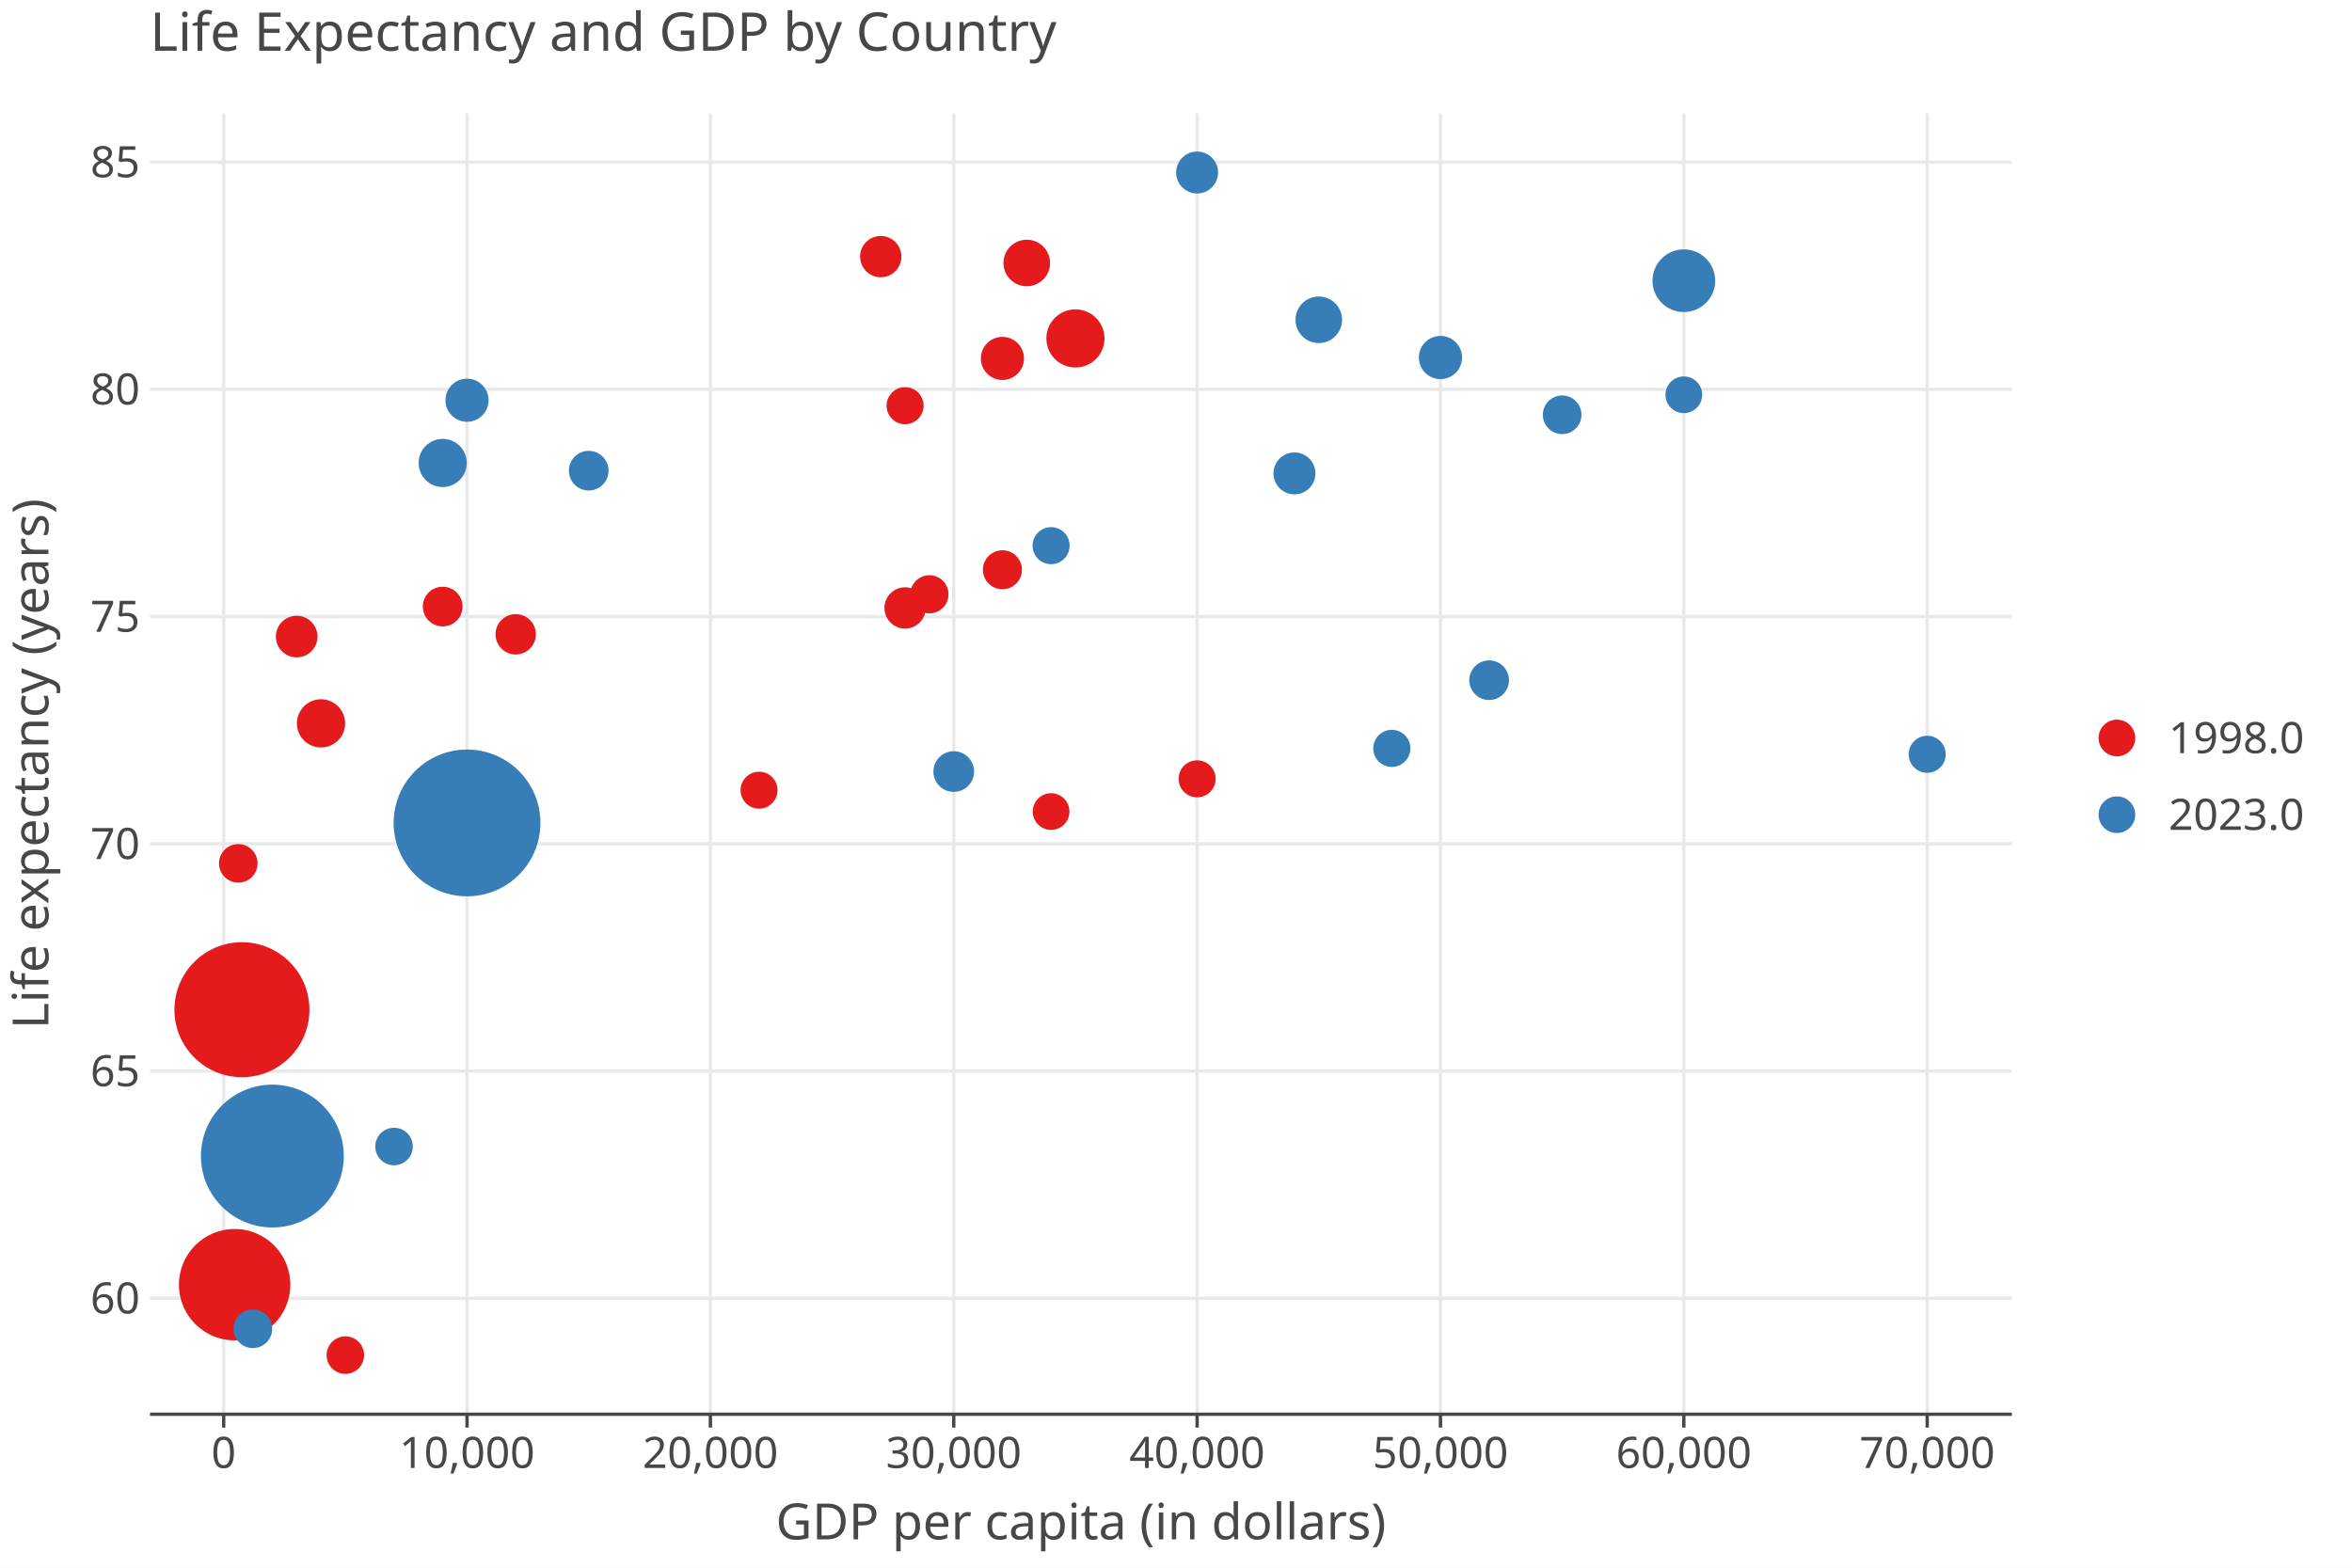
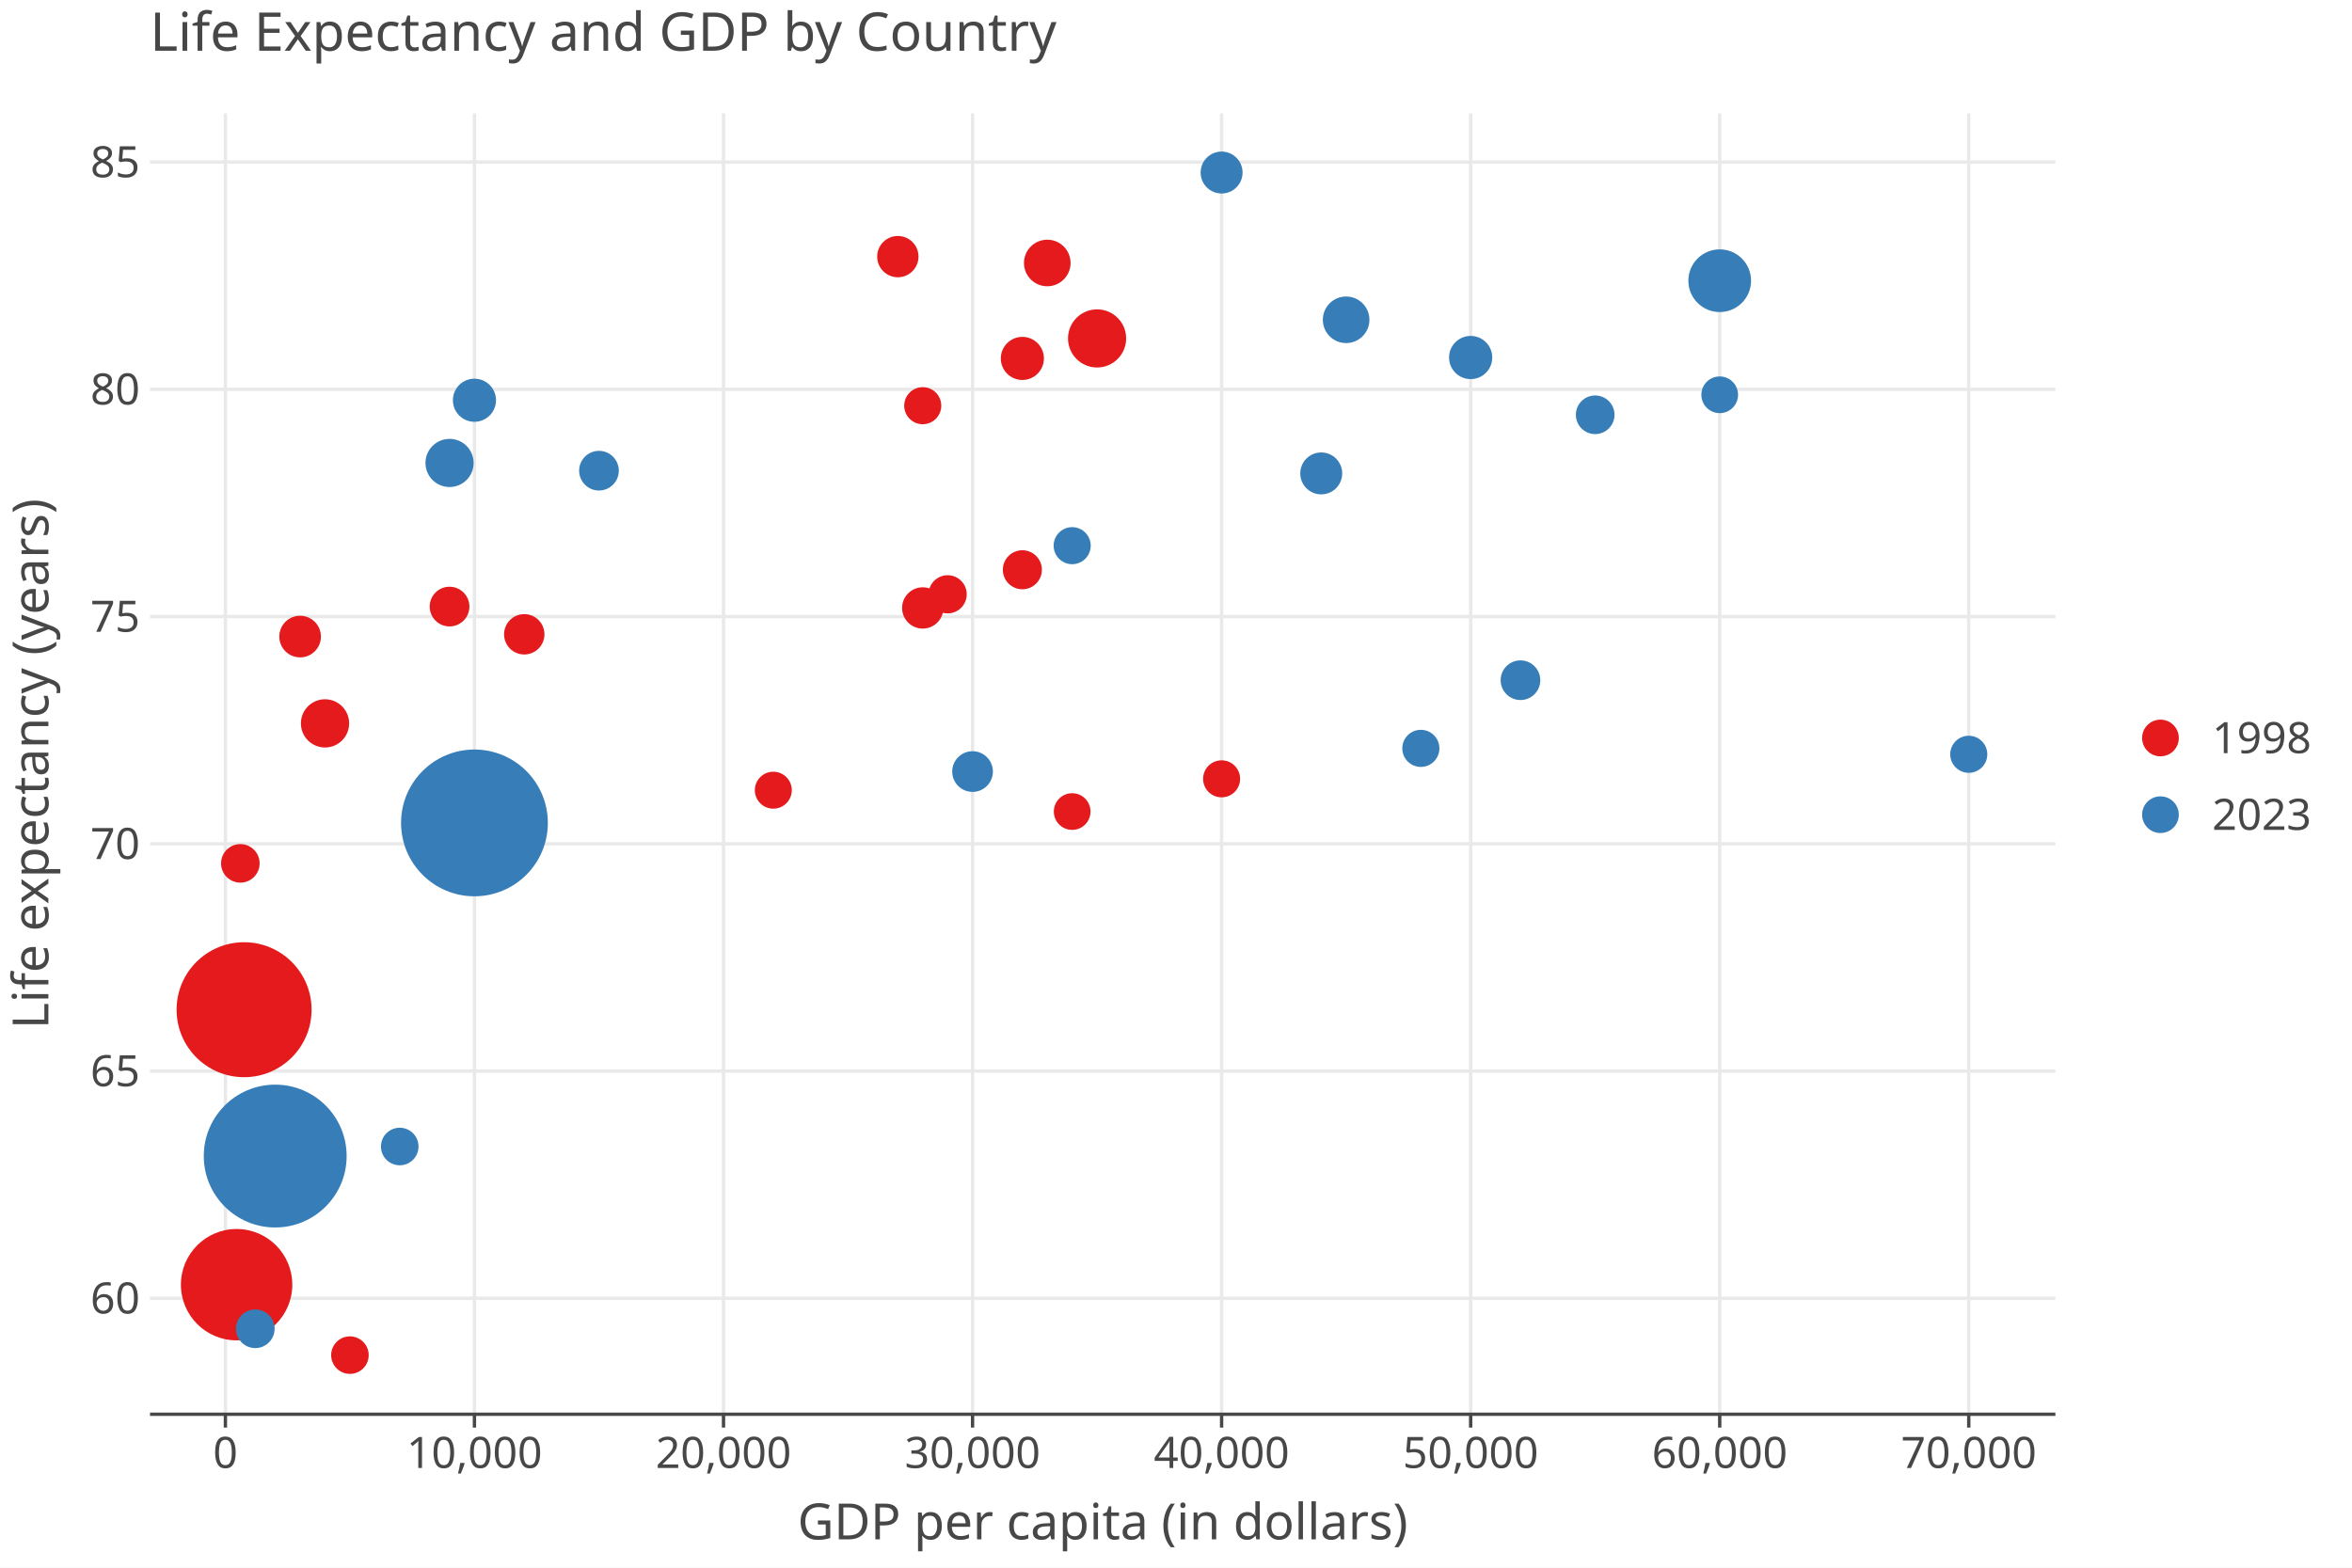
<svg xmlns="http://www.w3.org/2000/svg" class="plt-container" width="705.0" height="470.0">
  <style type="text/css">
  .plt-container {
   font-family: Lucida Grande, sans-serif;
   user-select: none;
   -webkit-user-select: none;
   -moz-user-select: none;
   -ms-user-select: none;
}
text {
   text-rendering: optimizeLegibility;
}
#xXxprefixXx0 .plot-title {
   fill: #474747;
   font-family: Lucida Grande, sans-serif;
   font-size: 16.0px;
   font-weight: normal;
   font-style: normal;   
}
#xXxprefixXx0 .plot-subtitle {
   fill: #474747;
   font-family: Lucida Grande, sans-serif;
   font-size: 15.0px;
   font-weight: normal;
   font-style: normal;   
}
#xXxprefixXx0 .plot-caption {
   fill: #474747;
   font-family: Lucida Grande, sans-serif;
   font-size: 13.0px;
   font-weight: normal;
   font-style: normal;   
}
#xXxprefixXx0 .legend-title {
   fill: #474747;
   font-family: Lucida Grande, sans-serif;
   font-size: 15.0px;
   font-weight: normal;
   font-style: normal;   
}
#xXxprefixXx0 .legend-item {
   fill: #474747;
   font-family: Lucida Grande, sans-serif;
   font-size: 13.0px;
   font-weight: normal;
   font-style: normal;   
}
#xXxprefixXx0 .axis-title-x {
   fill: #474747;
   font-family: Lucida Grande, sans-serif;
   font-size: 15.0px;
   font-weight: normal;
   font-style: normal;   
}
#xXxprefixXx0 .axis-text-x {
   fill: #474747;
   font-family: Lucida Grande, sans-serif;
   font-size: 13.0px;
   font-weight: normal;
   font-style: normal;   
}
#xXxprefixXx2 .axis-tooltip-text-x {
   fill: #ffffff;
   font-family: Lucida Grande, sans-serif;
   font-size: 13.0px;
   font-weight: normal;
   font-style: normal;   
}
#xXxprefixXx0 .axis-title-y {
   fill: #474747;
   font-family: Lucida Grande, sans-serif;
   font-size: 15.0px;
   font-weight: normal;
   font-style: normal;   
}
#xXxprefixXx0 .axis-text-y {
   fill: #474747;
   font-family: Lucida Grande, sans-serif;
   font-size: 13.0px;
   font-weight: normal;
   font-style: normal;   
}
#xXxprefixXx2 .axis-tooltip-text-y {
   fill: #ffffff;
   font-family: Lucida Grande, sans-serif;
   font-size: 13.0px;
   font-weight: normal;
   font-style: normal;   
}
#xXxprefixXx0 .facet-strip-text-x {
   fill: #474747;
   font-family: Lucida Grande, sans-serif;
   font-size: 13.0px;
   font-weight: normal;
   font-style: normal;   
}
#xXxprefixXx0 .facet-strip-text-y {
   fill: #474747;
   font-family: Lucida Grande, sans-serif;
   font-size: 13.0px;
   font-weight: normal;
   font-style: normal;   
}
#xXxprefixXx2 .tooltip-text {
   fill: #474747;
   font-family: Lucida Grande, sans-serif;
   font-size: 13.0px;
   font-weight: normal;
   font-style: normal;   
}
#xXxprefixXx2 .tooltip-title {
   fill: #474747;
   font-family: Lucida Grande, sans-serif;
   font-size: 13.0px;
   font-weight: bold;
   font-style: normal;   
}
#xXxprefixXx2 .tooltip-label {
   fill: #474747;
   font-family: Lucida Grande, sans-serif;
   font-size: 13.0px;
   font-weight: bold;
   font-style: normal;   
}

  </style>
  <g id="xXxprefixXx0">
    <path fill-rule="evenodd" fill="rgb(255,255,255)" fill-opacity="1.0" d="M0.0 0.0 L0.0 470.0 L705.0 470.0 L705.0 0.0 Z">
    </path>
    <g transform="translate(23.0 34.0 ) ">
      <g transform="translate(21.96121 390.0 ) ">
-         <line x1="22.084" y1="-0.0" x2="22.084" y2="-390.0" stroke="rgb(233,233,233)" stroke-opacity="1.0" stroke-width="1.0">
-         </line>
-         <line x1="95.03" y1="-0.0" x2="95.03" y2="-390.0" stroke="rgb(233,233,233)" stroke-opacity="1.0" stroke-width="1.0">
-         </line>
-         <line x1="167.976" y1="-0.0" x2="167.976" y2="-390.0" stroke="rgb(233,233,233)" stroke-opacity="1.0" stroke-width="1.0">
-         </line>
-         <line x1="240.922" y1="-0.0" x2="240.922" y2="-390.0" stroke="rgb(233,233,233)" stroke-opacity="1.0" stroke-width="1.0">
-         </line>
-         <line x1="313.868" y1="-0.0" x2="313.868" y2="-390.0" stroke="rgb(233,233,233)" stroke-opacity="1.0" stroke-width="1.0">
-         </line>
-         <line x1="386.813" y1="-0.0" x2="386.813" y2="-390.0" stroke="rgb(233,233,233)" stroke-opacity="1.0" stroke-width="1.0">
-         </line>
-         <line x1="459.759" y1="-0.0" x2="459.759" y2="-390.0" stroke="rgb(233,233,233)" stroke-opacity="1.0" stroke-width="1.0">
-         </line>
-         <line x1="532.705" y1="-0.0" x2="532.705" y2="-390.0" stroke="rgb(233,233,233)" stroke-opacity="1.0" stroke-width="1.0">
-         </line>
-         <g transform="translate(22.08435 0.0 ) ">
+         <line x1="22.601" y1="-0.0" x2="22.601" y2="-390.0" stroke="rgb(233,233,233)" stroke-opacity="1.0" stroke-width="1.0">
+         </line>
+         <line x1="97.253" y1="-0.0" x2="97.253" y2="-390.0" stroke="rgb(233,233,233)" stroke-opacity="1.0" stroke-width="1.0">
+         </line>
+         <line x1="171.905" y1="-0.0" x2="171.905" y2="-390.0" stroke="rgb(233,233,233)" stroke-opacity="1.0" stroke-width="1.0">
+         </line>
+         <line x1="246.557" y1="-0.0" x2="246.557" y2="-390.0" stroke="rgb(233,233,233)" stroke-opacity="1.0" stroke-width="1.0">
+         </line>
+         <line x1="321.209" y1="-0.0" x2="321.209" y2="-390.0" stroke="rgb(233,233,233)" stroke-opacity="1.0" stroke-width="1.0">
+         </line>
+         <line x1="395.862" y1="-0.0" x2="395.862" y2="-390.0" stroke="rgb(233,233,233)" stroke-opacity="1.0" stroke-width="1.0">
+         </line>
+         <line x1="470.514" y1="-0.0" x2="470.514" y2="-390.0" stroke="rgb(233,233,233)" stroke-opacity="1.0" stroke-width="1.0">
+         </line>
+         <line x1="545.166" y1="-0.0" x2="545.166" y2="-390.0" stroke="rgb(233,233,233)" stroke-opacity="1.0" stroke-width="1.0">
+         </line>
+         <g transform="translate(22.60093 0.0 ) ">
          <line stroke-width="1.0" stroke="rgb(71,71,71)" stroke-opacity="1.0" x2="0.0" y2="4.0">
          </line>
          <g transform="translate(0.0 7.0 ) ">
            <text class="axis-text-x" text-anchor="middle" dy="0.7em">
            0
            </text>
          </g>
        </g>
-         <g transform="translate(95.03016 0.0 ) ">
+         <g transform="translate(97.25305 0.0 ) ">
          <line stroke-width="1.0" stroke="rgb(71,71,71)" stroke-opacity="1.0" x2="0.0" y2="4.0">
          </line>
          <g transform="translate(0.0 7.0 ) ">
            <text class="axis-text-x" text-anchor="middle" dy="0.7em">
            10,000
            </text>
          </g>
        </g>
-         <g transform="translate(167.976 0.0 ) ">
+         <g transform="translate(171.9052 0.0 ) ">
          <line stroke-width="1.0" stroke="rgb(71,71,71)" stroke-opacity="1.0" x2="0.0" y2="4.0">
          </line>
          <g transform="translate(0.0 7.0 ) ">
            <text class="axis-text-x" text-anchor="middle" dy="0.7em">
            20,000
            </text>
          </g>
        </g>
-         <g transform="translate(240.9218 0.0 ) ">
+         <g transform="translate(246.5573 0.0 ) ">
          <line stroke-width="1.0" stroke="rgb(71,71,71)" stroke-opacity="1.0" x2="0.0" y2="4.0">
          </line>
          <g transform="translate(0.0 7.0 ) ">
            <text class="axis-text-x" text-anchor="middle" dy="0.7em">
            30,000
            </text>
          </g>
        </g>
-         <g transform="translate(313.8676 0.0 ) ">
+         <g transform="translate(321.2094 0.0 ) ">
          <line stroke-width="1.0" stroke="rgb(71,71,71)" stroke-opacity="1.0" x2="0.0" y2="4.0">
          </line>
          <g transform="translate(0.0 7.0 ) ">
            <text class="axis-text-x" text-anchor="middle" dy="0.7em">
            40,000
            </text>
          </g>
        </g>
-         <g transform="translate(386.8134 0.0 ) ">
+         <g transform="translate(395.8615 0.0 ) ">
          <line stroke-width="1.0" stroke="rgb(71,71,71)" stroke-opacity="1.0" x2="0.0" y2="4.0">
          </line>
          <g transform="translate(0.0 7.0 ) ">
            <text class="axis-text-x" text-anchor="middle" dy="0.7em">
            50,000
            </text>
          </g>
        </g>
-         <g transform="translate(459.7592 0.0 ) ">
+         <g transform="translate(470.5137 0.0 ) ">
          <line stroke-width="1.0" stroke="rgb(71,71,71)" stroke-opacity="1.0" x2="0.0" y2="4.0">
          </line>
          <g transform="translate(0.0 7.0 ) ">
            <text class="axis-text-x" text-anchor="middle" dy="0.7em">
            60,000
            </text>
          </g>
        </g>
-         <g transform="translate(532.7051 0.0 ) ">
+         <g transform="translate(545.1658 0.0 ) ">
          <line stroke-width="1.0" stroke="rgb(71,71,71)" stroke-opacity="1.0" x2="0.0" y2="4.0">
          </line>
          <g transform="translate(0.0 7.0 ) ">
            <text class="axis-text-x" text-anchor="middle" dy="0.7em">
            70,000
            </text>
          </g>
        </g>
-         <line x1="0.0" y1="0.0" x2="558.072" y2="0.0" stroke-width="1.0" stroke="rgb(71,71,71)" stroke-opacity="1.0">
+         <line x1="0.0" y1="0.0" x2="571.126" y2="0.0" stroke-width="1.0" stroke="rgb(71,71,71)" stroke-opacity="1.0">
        </line>
      </g>
      <g transform="translate(21.96121 0.0 ) ">
-         <line x1="0.0" y1="355.24" x2="558.072" y2="355.24" stroke="rgb(233,233,233)" stroke-opacity="1.0" stroke-width="1.0">
-         </line>
-         <line x1="0.0" y1="287.111" x2="558.072" y2="287.111" stroke="rgb(233,233,233)" stroke-opacity="1.0" stroke-width="1.0">
-         </line>
-         <line x1="0.0" y1="218.982" x2="558.072" y2="218.982" stroke="rgb(233,233,233)" stroke-opacity="1.0" stroke-width="1.0">
-         </line>
-         <line x1="0.0" y1="150.852" x2="558.072" y2="150.852" stroke="rgb(233,233,233)" stroke-opacity="1.0" stroke-width="1.0">
-         </line>
-         <line x1="0.0" y1="82.723" x2="558.072" y2="82.723" stroke="rgb(233,233,233)" stroke-opacity="1.0" stroke-width="1.0">
-         </line>
-         <line x1="0.0" y1="14.593" x2="558.072" y2="14.593" stroke="rgb(233,233,233)" stroke-opacity="1.0" stroke-width="1.0">
+         <line x1="0.0" y1="355.24" x2="571.126" y2="355.24" stroke="rgb(233,233,233)" stroke-opacity="1.0" stroke-width="1.0">
+         </line>
+         <line x1="0.0" y1="287.111" x2="571.126" y2="287.111" stroke="rgb(233,233,233)" stroke-opacity="1.0" stroke-width="1.0">
+         </line>
+         <line x1="0.0" y1="218.982" x2="571.126" y2="218.982" stroke="rgb(233,233,233)" stroke-opacity="1.0" stroke-width="1.0">
+         </line>
+         <line x1="0.0" y1="150.852" x2="571.126" y2="150.852" stroke="rgb(233,233,233)" stroke-opacity="1.0" stroke-width="1.0">
+         </line>
+         <line x1="0.0" y1="82.723" x2="571.126" y2="82.723" stroke="rgb(233,233,233)" stroke-opacity="1.0" stroke-width="1.0">
+         </line>
+         <line x1="0.0" y1="14.593" x2="571.126" y2="14.593" stroke="rgb(233,233,233)" stroke-opacity="1.0" stroke-width="1.0">
        </line>
        <g transform="translate(0.0 355.2404 ) ">
          <g transform="translate(-3.0 0.0 ) ">
            <text class="axis-text-y" text-anchor="end" dy="0.35em">
            60
            </text>
          </g>
        </g>
        <g transform="translate(0.0 287.111 ) ">
          <g transform="translate(-3.0 0.0 ) ">
            <text class="axis-text-y" text-anchor="end" dy="0.35em">
            65
            </text>
          </g>
        </g>
        <g transform="translate(0.0 218.9816 ) ">
          <g transform="translate(-3.0 0.0 ) ">
            <text class="axis-text-y" text-anchor="end" dy="0.35em">
            70
            </text>
          </g>
        </g>
        <g transform="translate(0.0 150.8521 ) ">
          <g transform="translate(-3.0 0.0 ) ">
            <text class="axis-text-y" text-anchor="end" dy="0.35em">
            75
            </text>
          </g>
        </g>
        <g transform="translate(0.0 82.72273 ) ">
          <g transform="translate(-3.0 0.0 ) ">
            <text class="axis-text-y" text-anchor="end" dy="0.35em">
            80
            </text>
          </g>
        </g>
        <g transform="translate(0.0 14.59332 ) ">
          <g transform="translate(-3.0 0.0 ) ">
            <text class="axis-text-y" text-anchor="end" dy="0.35em">
            85
            </text>
          </g>
        </g>
      </g>
-       <g transform="translate(21.96121 0.0 ) " clip-path="url(#xXxprefixXx1)" clip-bounds-jfx="[rect (0.0, 0.0), (558.072, 390.0)]">
+       <g transform="translate(21.96121 0.0 ) " clip-path="url(#xXxprefixXx1)" clip-bounds-jfx="[rect (0.0, 0.0), (571.126, 390.0)]">
        <defs>
          <clipPath id="xXxprefixXx1">
-             <rect x="0.0" y="0.0" width="558.072" height="390.0">
+             <rect x="0.0" y="0.0" width="571.126" height="390.0">
            </rect>
          </clipPath>
        </defs>
        <g>
          <g>
-             <circle fill="#e41a1c" stroke="#e41a1c" stroke-opacity="0.0" stroke-width="0.0" cx="233.627" cy="144.175" r="5.721" />
-             <circle fill="#e41a1c" stroke="#e41a1c" stroke-opacity="0.0" stroke-width="0.0" cx="255.511" cy="136.817" r="5.85" />
-             <circle fill="#e41a1c" stroke="#e41a1c" stroke-opacity="0.0" stroke-width="0.0" cx="27.555" cy="268.716" r="20.232" />
-             <circle fill="#e41a1c" stroke="#e41a1c" stroke-opacity="0.0" stroke-width="0.0" cx="58.557" cy="372.273" r="5.626" />
-             <circle fill="#e41a1c" stroke="#e41a1c" stroke-opacity="0.0" stroke-width="0.0" cx="226.333" cy="87.628" r="5.556" />
-             <circle fill="#e41a1c" stroke="#e41a1c" stroke-opacity="0.0" stroke-width="0.0" cx="219.038" cy="42.935" r="6.192" />
-             <circle fill="#e41a1c" stroke="#e41a1c" stroke-opacity="0.0" stroke-width="0.0" cx="255.511" cy="73.457" r="6.463" />
-             <circle fill="#e41a1c" stroke="#e41a1c" stroke-opacity="0.0" stroke-width="0.0" cx="270.1" cy="209.307" r="5.5" />
-             <circle fill="#e41a1c" stroke="#e41a1c" stroke-opacity="0.0" stroke-width="0.0" cx="25.367" cy="351.153" r="16.695" />
-             <circle fill="#e41a1c" stroke="#e41a1c" stroke-opacity="0.0" stroke-width="0.0" cx="262.806" cy="44.843" r="6.982" />
-             <circle fill="#e41a1c" stroke="#e41a1c" stroke-opacity="0.0" stroke-width="0.0" cx="26.461" cy="224.841" r="5.78" />
-             <circle fill="#e41a1c" stroke="#e41a1c" stroke-opacity="0.0" stroke-width="0.0" cx="109.619" cy="156.166" r="6.051" />
-             <circle fill="#e41a1c" stroke="#e41a1c" stroke-opacity="0.0" stroke-width="0.0" cx="182.565" cy="202.903" r="5.541" />
-             <circle fill="#e41a1c" stroke="#e41a1c" stroke-opacity="0.0" stroke-width="0.0" cx="313.868" cy="199.497" r="5.549" />
-             <circle fill="#e41a1c" stroke="#e41a1c" stroke-opacity="0.0" stroke-width="0.0" cx="87.736" cy="147.854" r="5.952" />
-             <circle fill="#e41a1c" stroke="#e41a1c" stroke-opacity="0.0" stroke-width="0.0" cx="51.263" cy="182.873" r="7.23" />
-             <circle fill="#e41a1c" stroke="#e41a1c" stroke-opacity="0.0" stroke-width="0.0" cx="43.968" cy="156.848" r="6.239" />
-             <circle fill="#e41a1c" stroke="#e41a1c" stroke-opacity="0.0" stroke-width="0.0" cx="226.333" cy="148.263" r="6.192" />
-             <circle fill="#e41a1c" stroke="#e41a1c" stroke-opacity="0.0" stroke-width="0.0" cx="277.395" cy="67.462" r="8.715" />
-             <circle fill="#377eb8" stroke="#377eb8" stroke-opacity="0.0" stroke-width="0.0" cx="423.286" cy="90.353" r="5.791" />
-             <circle fill="#377eb8" stroke="#377eb8" stroke-opacity="0.0" stroke-width="0.0" cx="401.403" cy="169.928" r="5.945" />
-             <circle fill="#377eb8" stroke="#377eb8" stroke-opacity="0.0" stroke-width="0.0" cx="95.03" cy="212.714" r="22.0" />
-             <circle fill="#377eb8" stroke="#377eb8" stroke-opacity="0.0" stroke-width="0.0" cx="73.146" cy="309.73" r="5.63" />
-             <circle fill="#377eb8" stroke="#377eb8" stroke-opacity="0.0" stroke-width="0.0" cx="372.224" cy="190.367" r="5.562" />
-             <circle fill="#377eb8" stroke="#377eb8" stroke-opacity="0.0" stroke-width="0.0" cx="343.046" cy="107.931" r="6.287" />
-             <circle fill="#377eb8" stroke="#377eb8" stroke-opacity="0.0" stroke-width="0.0" cx="386.813" cy="73.185" r="6.475" />
-             <circle fill="#377eb8" stroke="#377eb8" stroke-opacity="0.0" stroke-width="0.0" cx="459.759" cy="84.358" r="5.501" />
-             <circle fill="#377eb8" stroke="#377eb8" stroke-opacity="0.0" stroke-width="0.0" cx="36.674" cy="312.591" r="21.411" />
-             <circle fill="#377eb8" stroke="#377eb8" stroke-opacity="0.0" stroke-width="0.0" cx="350.341" cy="61.875" r="6.982" />
-             <circle fill="#377eb8" stroke="#377eb8" stroke-opacity="0.0" stroke-width="0.0" cx="30.838" cy="364.37" r="5.791" />
-             <circle fill="#377eb8" stroke="#377eb8" stroke-opacity="0.0" stroke-width="0.0" cx="240.922" cy="197.316" r="6.098" />
-             <circle fill="#377eb8" stroke="#377eb8" stroke-opacity="0.0" stroke-width="0.0" cx="270.1" cy="129.596" r="5.556" />
-             <circle fill="#377eb8" stroke="#377eb8" stroke-opacity="0.0" stroke-width="0.0" cx="532.705" cy="192.139" r="5.559" />
-             <circle fill="#377eb8" stroke="#377eb8" stroke-opacity="0.0" stroke-width="0.0" cx="131.503" cy="107.113" r="5.945" />
-             <circle fill="#377eb8" stroke="#377eb8" stroke-opacity="0.0" stroke-width="0.0" cx="87.736" cy="104.797" r="7.218" />
-             <circle fill="#377eb8" stroke="#377eb8" stroke-opacity="0.0" stroke-width="0.0" cx="95.03" cy="85.993" r="6.463" />
-             <circle fill="#377eb8" stroke="#377eb8" stroke-opacity="0.0" stroke-width="0.0" cx="313.868" cy="17.727" r="6.287" />
-             <circle fill="#377eb8" stroke="#377eb8" stroke-opacity="0.0" stroke-width="0.0" cx="459.759" cy="50.157" r="9.399" />
+             <circle fill="#e41a1c" stroke="#e41a1c" stroke-opacity="0.0" stroke-width="0.0" cx="239.092" cy="144.175" r="5.721" />
+             <circle fill="#e41a1c" stroke="#e41a1c" stroke-opacity="0.0" stroke-width="0.0" cx="261.488" cy="136.817" r="5.85" />
+             <circle fill="#e41a1c" stroke="#e41a1c" stroke-opacity="0.0" stroke-width="0.0" cx="28.2" cy="268.716" r="20.232" />
+             <circle fill="#e41a1c" stroke="#e41a1c" stroke-opacity="0.0" stroke-width="0.0" cx="59.927" cy="372.273" r="5.626" />
+             <circle fill="#e41a1c" stroke="#e41a1c" stroke-opacity="0.0" stroke-width="0.0" cx="231.627" cy="87.628" r="5.556" />
+             <circle fill="#e41a1c" stroke="#e41a1c" stroke-opacity="0.0" stroke-width="0.0" cx="224.162" cy="42.935" r="6.192" />
+             <circle fill="#e41a1c" stroke="#e41a1c" stroke-opacity="0.0" stroke-width="0.0" cx="261.488" cy="73.457" r="6.463" />
+             <circle fill="#e41a1c" stroke="#e41a1c" stroke-opacity="0.0" stroke-width="0.0" cx="276.418" cy="209.307" r="5.5" />
+             <circle fill="#e41a1c" stroke="#e41a1c" stroke-opacity="0.0" stroke-width="0.0" cx="25.96" cy="351.153" r="16.695" />
+             <circle fill="#e41a1c" stroke="#e41a1c" stroke-opacity="0.0" stroke-width="0.0" cx="268.953" cy="44.843" r="6.982" />
+             <circle fill="#e41a1c" stroke="#e41a1c" stroke-opacity="0.0" stroke-width="0.0" cx="27.08" cy="224.841" r="5.78" />
+             <circle fill="#e41a1c" stroke="#e41a1c" stroke-opacity="0.0" stroke-width="0.0" cx="112.183" cy="156.166" r="6.051" />
+             <circle fill="#e41a1c" stroke="#e41a1c" stroke-opacity="0.0" stroke-width="0.0" cx="186.836" cy="202.903" r="5.541" />
+             <circle fill="#e41a1c" stroke="#e41a1c" stroke-opacity="0.0" stroke-width="0.0" cx="321.209" cy="199.497" r="5.549" />
+             <circle fill="#e41a1c" stroke="#e41a1c" stroke-opacity="0.0" stroke-width="0.0" cx="89.788" cy="147.854" r="5.952" />
+             <circle fill="#e41a1c" stroke="#e41a1c" stroke-opacity="0.0" stroke-width="0.0" cx="52.462" cy="182.873" r="7.23" />
+             <circle fill="#e41a1c" stroke="#e41a1c" stroke-opacity="0.0" stroke-width="0.0" cx="44.997" cy="156.848" r="6.239" />
+             <circle fill="#e41a1c" stroke="#e41a1c" stroke-opacity="0.0" stroke-width="0.0" cx="231.627" cy="148.263" r="6.192" />
+             <circle fill="#e41a1c" stroke="#e41a1c" stroke-opacity="0.0" stroke-width="0.0" cx="283.883" cy="67.462" r="8.715" />
+             <circle fill="#377eb8" stroke="#377eb8" stroke-opacity="0.0" stroke-width="0.0" cx="433.188" cy="90.353" r="5.791" />
+             <circle fill="#377eb8" stroke="#377eb8" stroke-opacity="0.0" stroke-width="0.0" cx="410.792" cy="169.928" r="5.945" />
+             <circle fill="#377eb8" stroke="#377eb8" stroke-opacity="0.0" stroke-width="0.0" cx="97.253" cy="212.714" r="22.0" />
+             <circle fill="#377eb8" stroke="#377eb8" stroke-opacity="0.0" stroke-width="0.0" cx="74.857" cy="309.73" r="5.63" />
+             <circle fill="#377eb8" stroke="#377eb8" stroke-opacity="0.0" stroke-width="0.0" cx="380.931" cy="190.367" r="5.562" />
+             <circle fill="#377eb8" stroke="#377eb8" stroke-opacity="0.0" stroke-width="0.0" cx="351.07" cy="107.931" r="6.287" />
+             <circle fill="#377eb8" stroke="#377eb8" stroke-opacity="0.0" stroke-width="0.0" cx="395.862" cy="73.185" r="6.475" />
+             <circle fill="#377eb8" stroke="#377eb8" stroke-opacity="0.0" stroke-width="0.0" cx="470.514" cy="84.358" r="5.501" />
+             <circle fill="#377eb8" stroke="#377eb8" stroke-opacity="0.0" stroke-width="0.0" cx="37.531" cy="312.591" r="21.411" />
+             <circle fill="#377eb8" stroke="#377eb8" stroke-opacity="0.0" stroke-width="0.0" cx="358.535" cy="61.875" r="6.982" />
+             <circle fill="#377eb8" stroke="#377eb8" stroke-opacity="0.0" stroke-width="0.0" cx="31.559" cy="364.37" r="5.791" />
+             <circle fill="#377eb8" stroke="#377eb8" stroke-opacity="0.0" stroke-width="0.0" cx="246.557" cy="197.316" r="6.098" />
+             <circle fill="#377eb8" stroke="#377eb8" stroke-opacity="0.0" stroke-width="0.0" cx="276.418" cy="129.596" r="5.556" />
+             <circle fill="#377eb8" stroke="#377eb8" stroke-opacity="0.0" stroke-width="0.0" cx="545.166" cy="192.139" r="5.559" />
+             <circle fill="#377eb8" stroke="#377eb8" stroke-opacity="0.0" stroke-width="0.0" cx="134.579" cy="107.113" r="5.945" />
+             <circle fill="#377eb8" stroke="#377eb8" stroke-opacity="0.0" stroke-width="0.0" cx="89.788" cy="104.797" r="7.218" />
+             <circle fill="#377eb8" stroke="#377eb8" stroke-opacity="0.0" stroke-width="0.0" cx="97.253" cy="85.993" r="6.463" />
+             <circle fill="#377eb8" stroke="#377eb8" stroke-opacity="0.0" stroke-width="0.0" cx="321.209" cy="17.727" r="6.287" />
+             <circle fill="#377eb8" stroke="#377eb8" stroke-opacity="0.0" stroke-width="0.0" cx="470.514" cy="50.157" r="9.399" />
          </g>
        </g>
      </g>
    </g>
    <g transform="translate(44.96121 15.2 ) ">
      <text class="plot-title" y="0.0">
      Life Expectancy and GDP by Country
      </text>
    </g>
    <g transform="translate(14.5 229.0 ) rotate(-90.0 ) ">
      <text class="axis-title-y" y="0.0" text-anchor="middle">
      Life expectancy (years)
      </text>
    </g>
-     <g transform="translate(323.9972 461.5 ) ">
+     <g transform="translate(330.5242 461.5 ) ">
      <text class="axis-title-x" y="0.0" text-anchor="middle">
      GDP per capita (in dollars)
      </text>
    </g>
-     <g transform="translate(613.0332 192.25 ) ">
-       <rect x="5.0" y="5.0" height="63.5" width="81.967" stroke="rgb(71,71,71)" stroke-opacity="1.0" stroke-width="0.0" fill="rgb(255,255,255)" fill-opacity="1.0">
+     <g transform="translate(626.0873 192.25 ) ">
+       <rect x="5.0" y="5.0" height="63.5" width="68.913" stroke="rgb(71,71,71)" stroke-opacity="1.0" stroke-width="0.0" fill="rgb(255,255,255)" fill-opacity="1.0">
      </rect>
      <g transform="translate(10.0 10.0 ) ">
        <g transform="translate(0.0 7.5 ) ">
          <g transform="">
            <g>
              <rect x="0.0" y="0.0" height="23.0" width="23.0" stroke-width="0.0" fill="rgb(255,255,255)" fill-opacity="1.0">
              </rect>
              <g transform="translate(1.0 1.0 ) ">
                <g>
                  <g>
                    <circle fill="#e41a1c" stroke="#e41a1c" stroke-opacity="0.0" stroke-width="0.0" cx="10.5" cy="10.5" r="5.5" />
                  </g>
                </g>
              </g>
              <rect x="0.0" y="0.0" height="23.0" width="23.0" stroke="rgb(255,255,255)" stroke-opacity="1.0" stroke-width="1.0" fill-opacity="0.0">
              </rect>
            </g>
            <g transform="translate(26.9903 16.05 ) ">
              <text class="legend-item" y="0.0">
-               1998.0
+               1998
              </text>
            </g>
          </g>
          <g transform="translate(0.0 23.0 ) ">
            <g>
              <rect x="0.0" y="0.0" height="23.0" width="23.0" stroke-width="0.0" fill="rgb(255,255,255)" fill-opacity="1.0">
              </rect>
              <g transform="translate(1.0 1.0 ) ">
                <g>
                  <g>
                    <circle fill="#377eb8" stroke="#377eb8" stroke-opacity="0.0" stroke-width="0.0" cx="10.5" cy="10.5" r="5.5" />
                  </g>
                </g>
              </g>
              <rect x="0.0" y="0.0" height="23.0" width="23.0" stroke="rgb(255,255,255)" stroke-opacity="1.0" stroke-width="1.0" fill-opacity="0.0">
              </rect>
            </g>
            <g transform="translate(26.9903 16.05 ) ">
              <text class="legend-item" y="0.0">
-               2023.0
+               2023
              </text>
            </g>
          </g>
        </g>
      </g>
    </g>
    <path fill="rgb(0,0,0)" fill-opacity="0.0" stroke="rgb(71,71,71)" stroke-opacity="1.0" stroke-width="0.0" d="M0.0 0.0 L0.0 470.0 L705.0 470.0 L705.0 0.0 Z">
    </path>
  </g>
  <g id="xXxprefixXx2">
  </g>
</svg>
